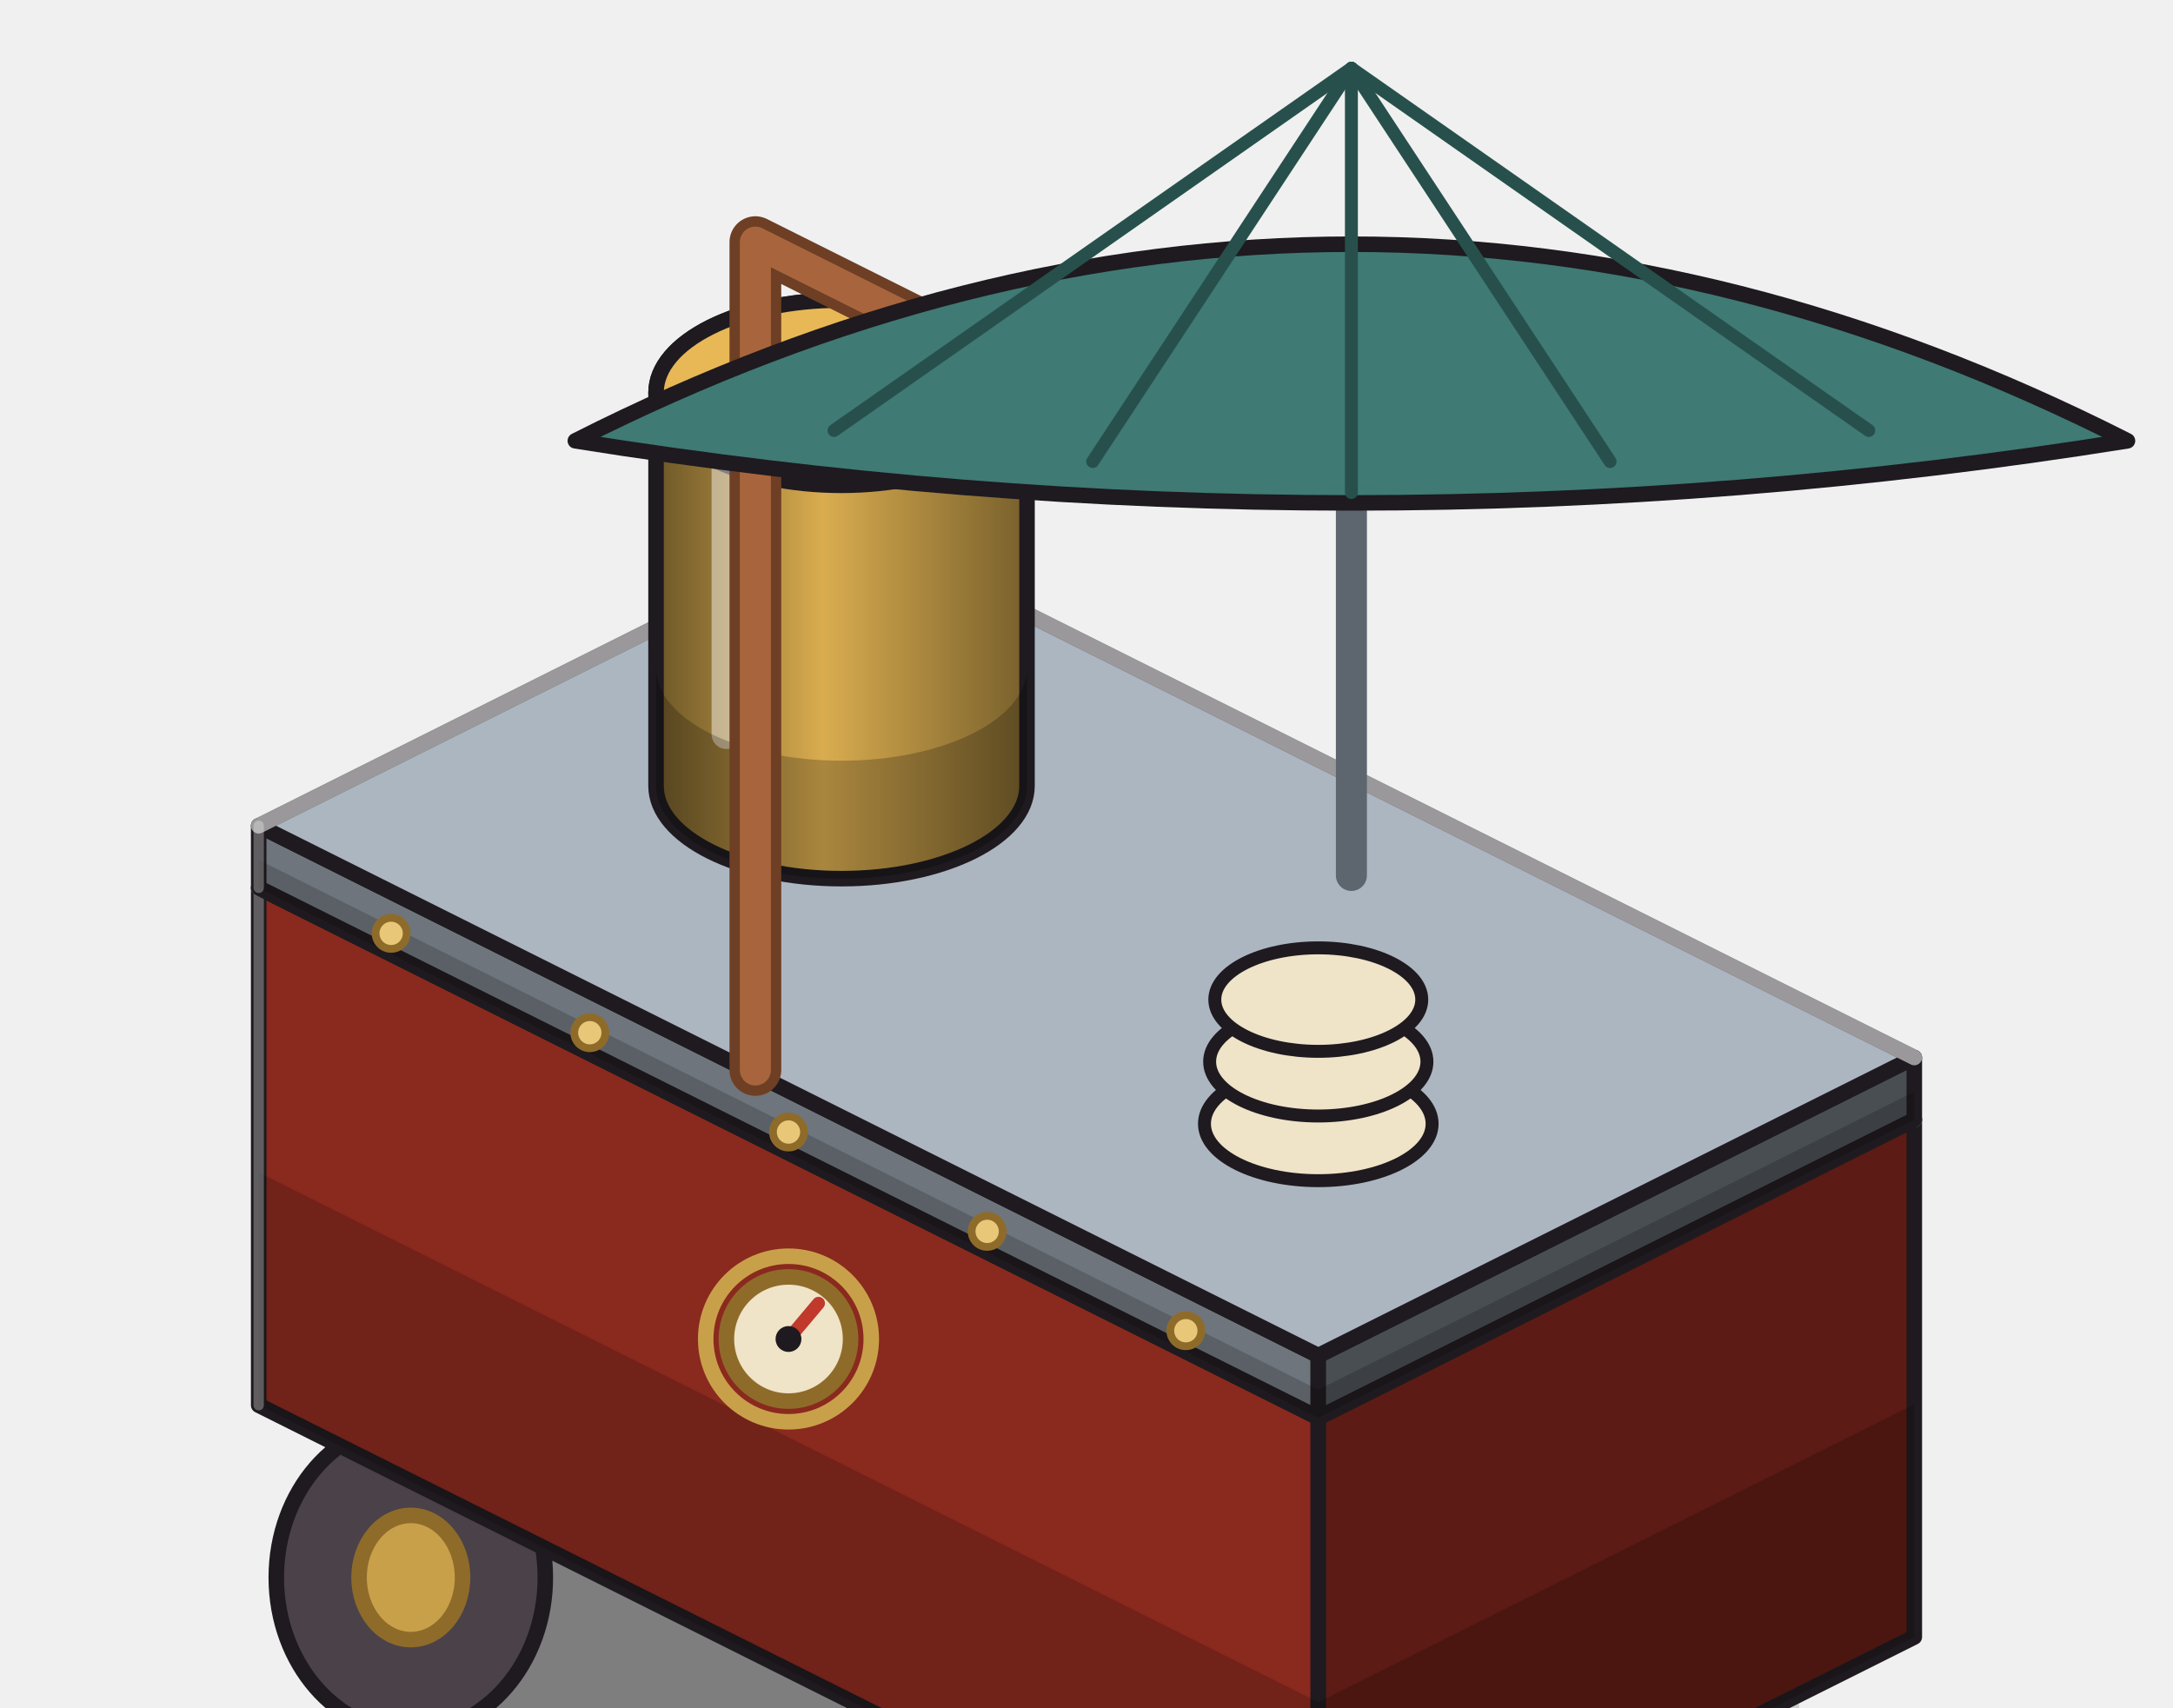
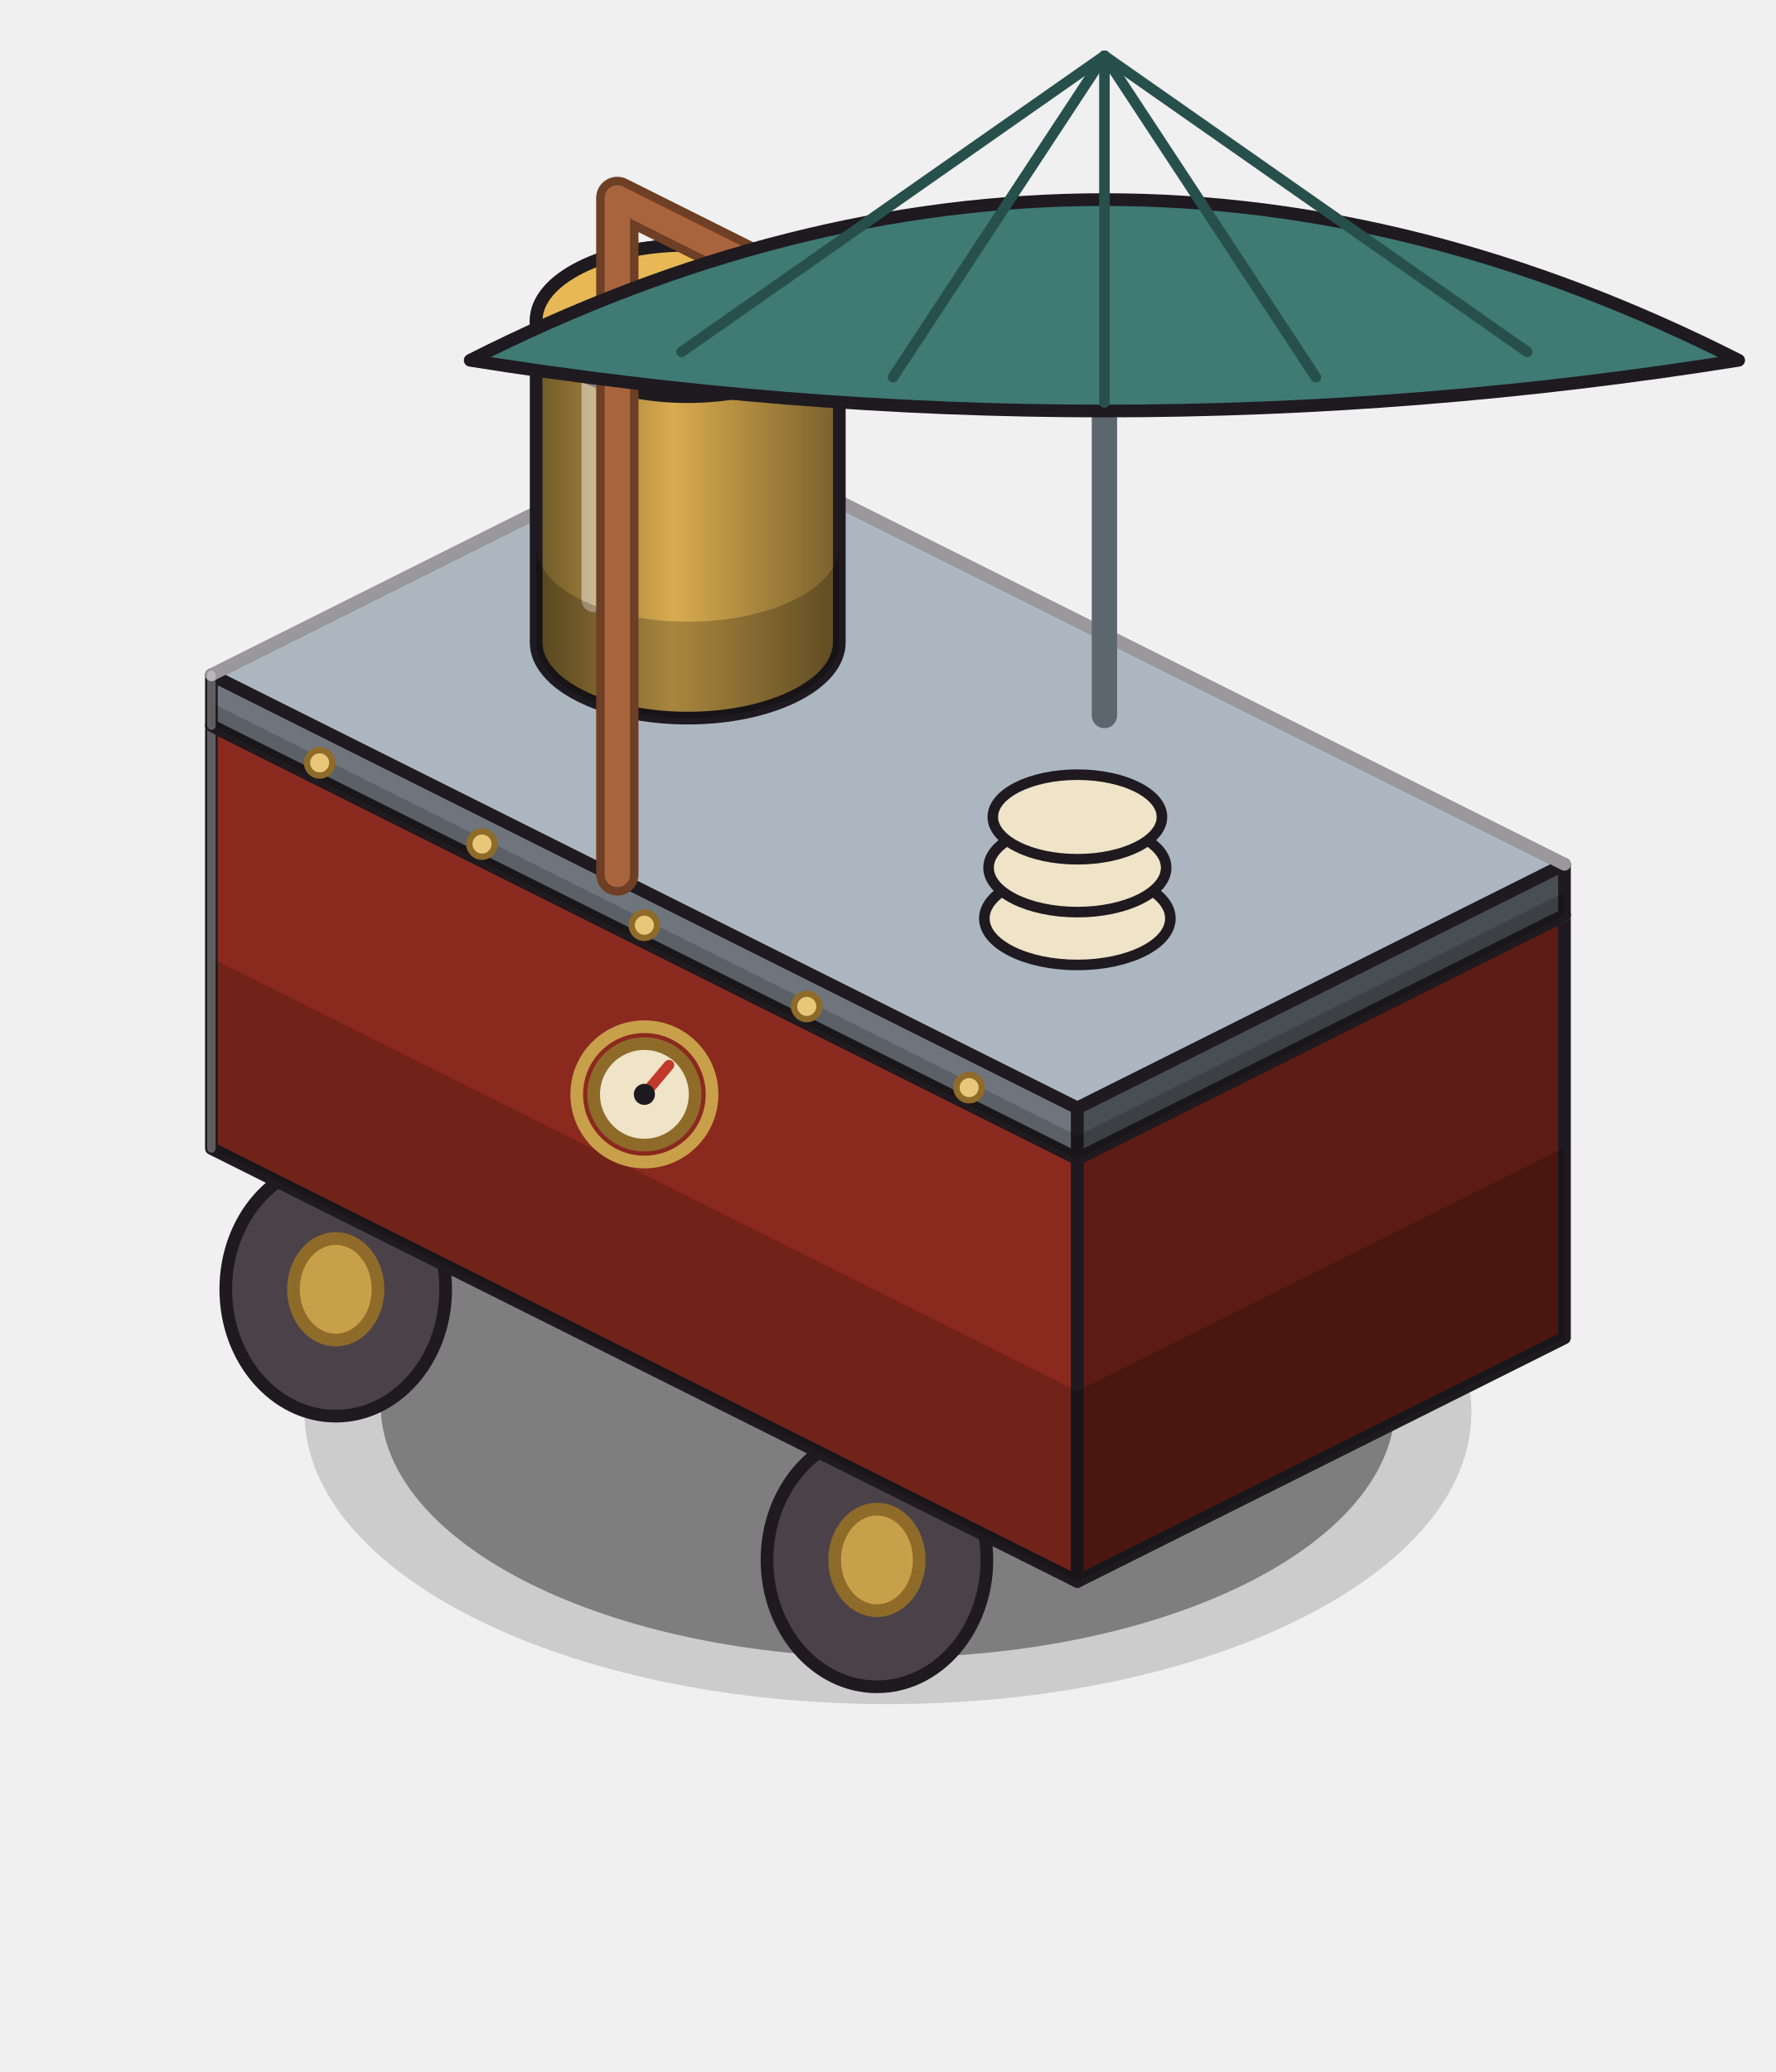
- <svg xmlns="http://www.w3.org/2000/svg" width="420" height="330" viewBox="0 0 420 330">
+ <svg xmlns="http://www.w3.org/2000/svg" width="420" height="490" viewBox="0 0 420 490">
  <ellipse cx="210.0" cy="334.0" rx="138.0" ry="69.0" fill="#000000" opacity="0.152" />
  <ellipse cx="210.0" cy="332.0" rx="120.0" ry="60.0" fill="#000000" opacity="0.38" />
  <ellipse cx="79.4" cy="304.9" rx="26.0" ry="30.0" fill="#4A4248" stroke="#1E1A1F" stroke-width="3" />
  <ellipse cx="79.4" cy="304.9" rx="10.0" ry="12.0" fill="#C9A04A" stroke="#8F6B2A" stroke-width="3" />
  <ellipse cx="207.4" cy="368.9" rx="26.0" ry="30.0" fill="#4A4248" stroke="#1E1A1F" stroke-width="3" />
  <ellipse cx="207.4" cy="368.9" rx="10.0" ry="12.0" fill="#C9A04A" stroke="#8F6B2A" stroke-width="3" />
  <polygon points="50.0,271.6 254.8,374.0 254.8,274.0 50.0,171.6" fill="#8A291E" stroke="#1E1A1F" stroke-width="3" stroke-linejoin="round" />
  <polygon points="254.8,374.0 370.0,316.4 370.0,216.4 254.8,274.0" fill="#5C1B14" stroke="#1E1A1F" stroke-width="3" stroke-linejoin="round" />
  <polygon points="165.2,114.0 370.0,216.4 254.8,274.0 50.0,171.6" fill="#D73F30" stroke="#1E1A1F" stroke-width="3" stroke-linejoin="round" />
  <polygon points="50.0,271.6 254.8,374.0 254.8,329.0 50.0,226.6" fill="#000000" stroke="none" stroke-width="0" stroke-linejoin="round" opacity="0.18" />
  <polygon points="254.8,374.0 370.0,316.4 370.0,271.4 254.8,329.0" fill="#000000" stroke="none" stroke-width="0" stroke-linejoin="round" opacity="0.18" />
  <polyline points="50.0,171.6 165.2,114.0 370.0,216.4" fill="none" stroke="#FFFFFF" stroke-width="3" stroke-linecap="round" opacity="0.55" />
  <polyline points="50.0,171.6 50.0,271.6" fill="none" stroke="#FFFFFF" stroke-width="2" stroke-linecap="round" opacity="0.3" />
  <polygon points="50.0,171.6 254.8,274.0 254.8,262.0 50.0,159.6" fill="#6E757C" stroke="#1E1A1F" stroke-width="3" stroke-linejoin="round" />
  <polygon points="254.8,274.0 370.0,216.4 370.0,204.4 254.8,262.0" fill="#494E53" stroke="#1E1A1F" stroke-width="3" stroke-linejoin="round" />
  <polygon points="165.2,102.0 370.0,204.4 254.8,262.0 50.0,159.6" fill="#ACB6C1" stroke="#1E1A1F" stroke-width="3" stroke-linejoin="round" />
  <polygon points="50.0,171.6 254.8,274.0 254.8,268.6 50.0,166.2" fill="#000000" stroke="none" stroke-width="0" stroke-linejoin="round" opacity="0.18" />
  <polygon points="254.8,274.0 370.0,216.4 370.0,211.0 254.8,268.6" fill="#000000" stroke="none" stroke-width="0" stroke-linejoin="round" opacity="0.18" />
  <polyline points="50.0,159.6 165.2,102.0 370.0,204.4" fill="none" stroke="#FFFFFF" stroke-width="3" stroke-linecap="round" opacity="0.55" />
  <polyline points="50.0,159.6 50.0,171.6" fill="none" stroke="#FFFFFF" stroke-width="2" stroke-linecap="round" opacity="0.3" />
  <defs>
-     <linearGradient id="g1588" x1="0" x2="1">
+     <linearGradient id="g2048" x1="0" x2="1">
      <stop offset="0" stop-color="#6E5828" />
      <stop offset="0.45" stop-color="#D9AC4F" />
      <stop offset="1" stop-color="#78602C" />
    </linearGradient>
  </defs>
-   <path d="M126.8,75.9 L126.8,151.9 A35.8,17.9 0 0,0 198.5,151.9 L198.5,75.9 A35.8,17.9 0 0,0 126.8,75.9 Z" fill="url(#g1588)" stroke="#1E1A1F" stroke-width="3" stroke-linejoin="round" />
+   <path d="M126.8,75.9 L126.8,151.9 A35.8,17.9 0 0,0 198.5,151.9 L198.5,75.9 A35.8,17.9 0 0,0 126.8,75.9 Z" fill="url(#g2048)" stroke="#1E1A1F" stroke-width="3" stroke-linejoin="round" />
  <ellipse cx="162.6" cy="75.9" rx="35.8" ry="17.9" fill="#E7B855" stroke="#1E1A1F" stroke-width="3" />
  <polyline points="140.4,81.9 140.4,141.9" fill="none" stroke="#FFFFFF" stroke-width="5.734" stroke-linecap="round" opacity="0.45" />
  <path d="M126.8,151.9 A35.8,17.9 0 0,0 198.5,151.9 L198.5,129.1 A35.8,17.9 0 0,1 126.8,129.1 Z" fill="#000000" opacity="0.22" />
  <ellipse cx="162.6" cy="71.9" rx="7.0" ry="7.0" fill="#8F6B2A" stroke="#1E1A1F" stroke-width="3" />
  <ellipse cx="254.8" cy="217.2" rx="22.0" ry="11.0" fill="#EFE3C8" stroke="#1E1A1F" stroke-width="2.5" />
  <ellipse cx="254.8" cy="205.2" rx="21.0" ry="10.5" fill="#EFE3C8" stroke="#1E1A1F" stroke-width="2.5" />
  <ellipse cx="254.8" cy="193.2" rx="20.0" ry="10.0" fill="#EFE3C8" stroke="#1E1A1F" stroke-width="2.5" />
  <polyline points="207.4,77.5 146.0,46.8 146.0,206.8" fill="none" stroke="#6E3F24" stroke-width="10" stroke-linecap="round" stroke-linejoin="round" />
  <polyline points="207.4,77.5 146.0,46.8 146.0,206.8" fill="none" stroke="#A8653D" stroke-width="6" stroke-linecap="round" stroke-linejoin="round" />
  <ellipse cx="152.4" cy="258.8" rx="12.0" ry="12.0" fill="#EFE3C8" stroke="#8F6B2A" stroke-width="3" />
  <ellipse cx="152.4" cy="258.8" rx="16.0" ry="16.0" fill="none" stroke="#C9A04A" stroke-width="3" />
  <polyline points="152.4,258.8 158.2,251.9" fill="none" stroke="#C0392B" stroke-width="2.5" stroke-linecap="round" stroke-linejoin="round" />
  <ellipse cx="152.4" cy="258.8" rx="2.0" ry="2.0" fill="#1E1A1F" stroke="#1E1A1F" stroke-width="1" />
  <ellipse cx="75.6" cy="180.4" rx="3.0" ry="3.0" fill="#E8C878" stroke="#8F6B2A" stroke-width="1.5" />
  <ellipse cx="114.0" cy="199.6" rx="3.0" ry="3.0" fill="#E8C878" stroke="#8F6B2A" stroke-width="1.5" />
  <ellipse cx="152.4" cy="218.8" rx="3.0" ry="3.0" fill="#E8C878" stroke="#8F6B2A" stroke-width="1.5" />
  <ellipse cx="190.8" cy="238.0" rx="3.0" ry="3.0" fill="#E8C878" stroke="#8F6B2A" stroke-width="1.5" />
  <ellipse cx="229.2" cy="257.2" rx="3.0" ry="3.0" fill="#E8C878" stroke="#8F6B2A" stroke-width="1.5" />
  <polyline points="261.2,169.2 261.2,49.2" fill="none" stroke="#5D666F" stroke-width="6" stroke-linecap="round" stroke-linejoin="round" />
  <path d="M111.2,85.2 Q261.2,9.2 411.2,85.2 Q261.2,109.2 111.2,85.2 Z" fill="#3F7A74" stroke="#1E1A1F" stroke-width="3" stroke-linejoin="round" />
  <polyline points="161.2,83.2 261.2,13.2" fill="none" stroke="#27504C" stroke-width="2.5" stroke-linecap="round" stroke-linejoin="round" />
  <polyline points="211.2,89.2 261.2,13.2" fill="none" stroke="#27504C" stroke-width="2.5" stroke-linecap="round" stroke-linejoin="round" />
  <polyline points="261.2,95.2 261.2,13.2" fill="none" stroke="#27504C" stroke-width="2.5" stroke-linecap="round" stroke-linejoin="round" />
  <polyline points="311.2,89.2 261.2,13.2" fill="none" stroke="#27504C" stroke-width="2.5" stroke-linecap="round" stroke-linejoin="round" />
  <polyline points="361.2,83.2 261.2,13.2" fill="none" stroke="#27504C" stroke-width="2.5" stroke-linecap="round" stroke-linejoin="round" />
</svg>
